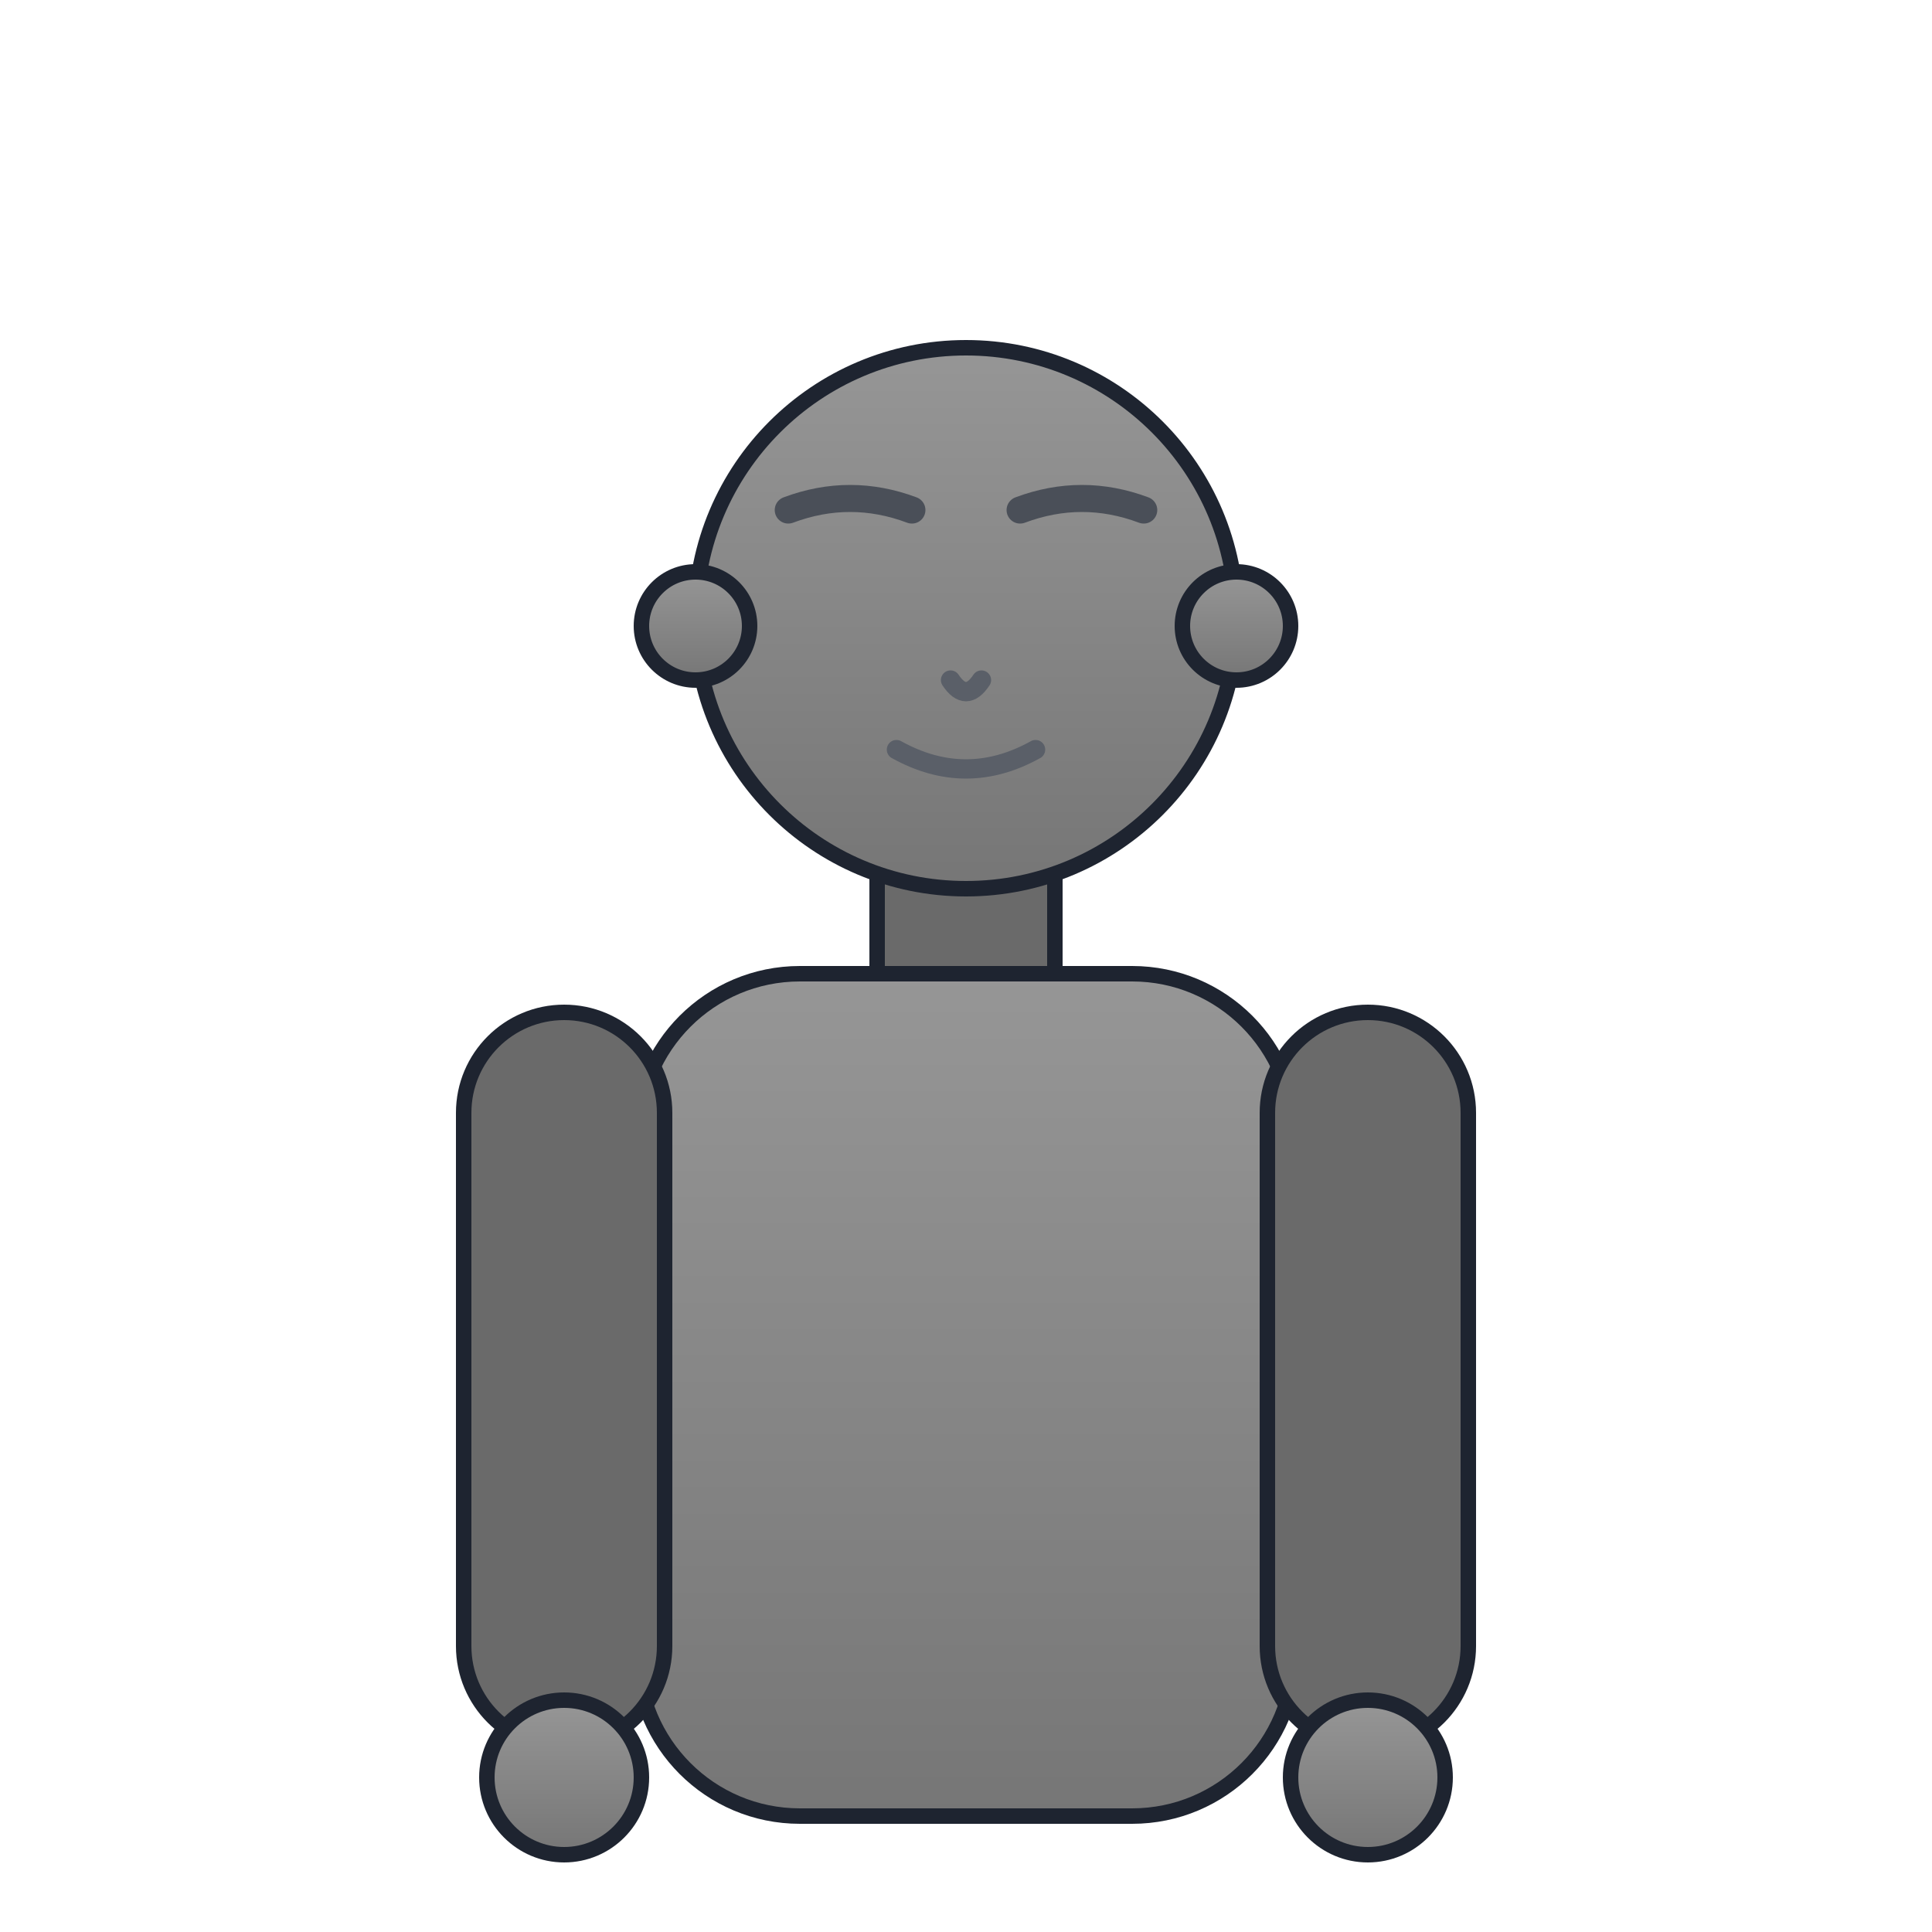
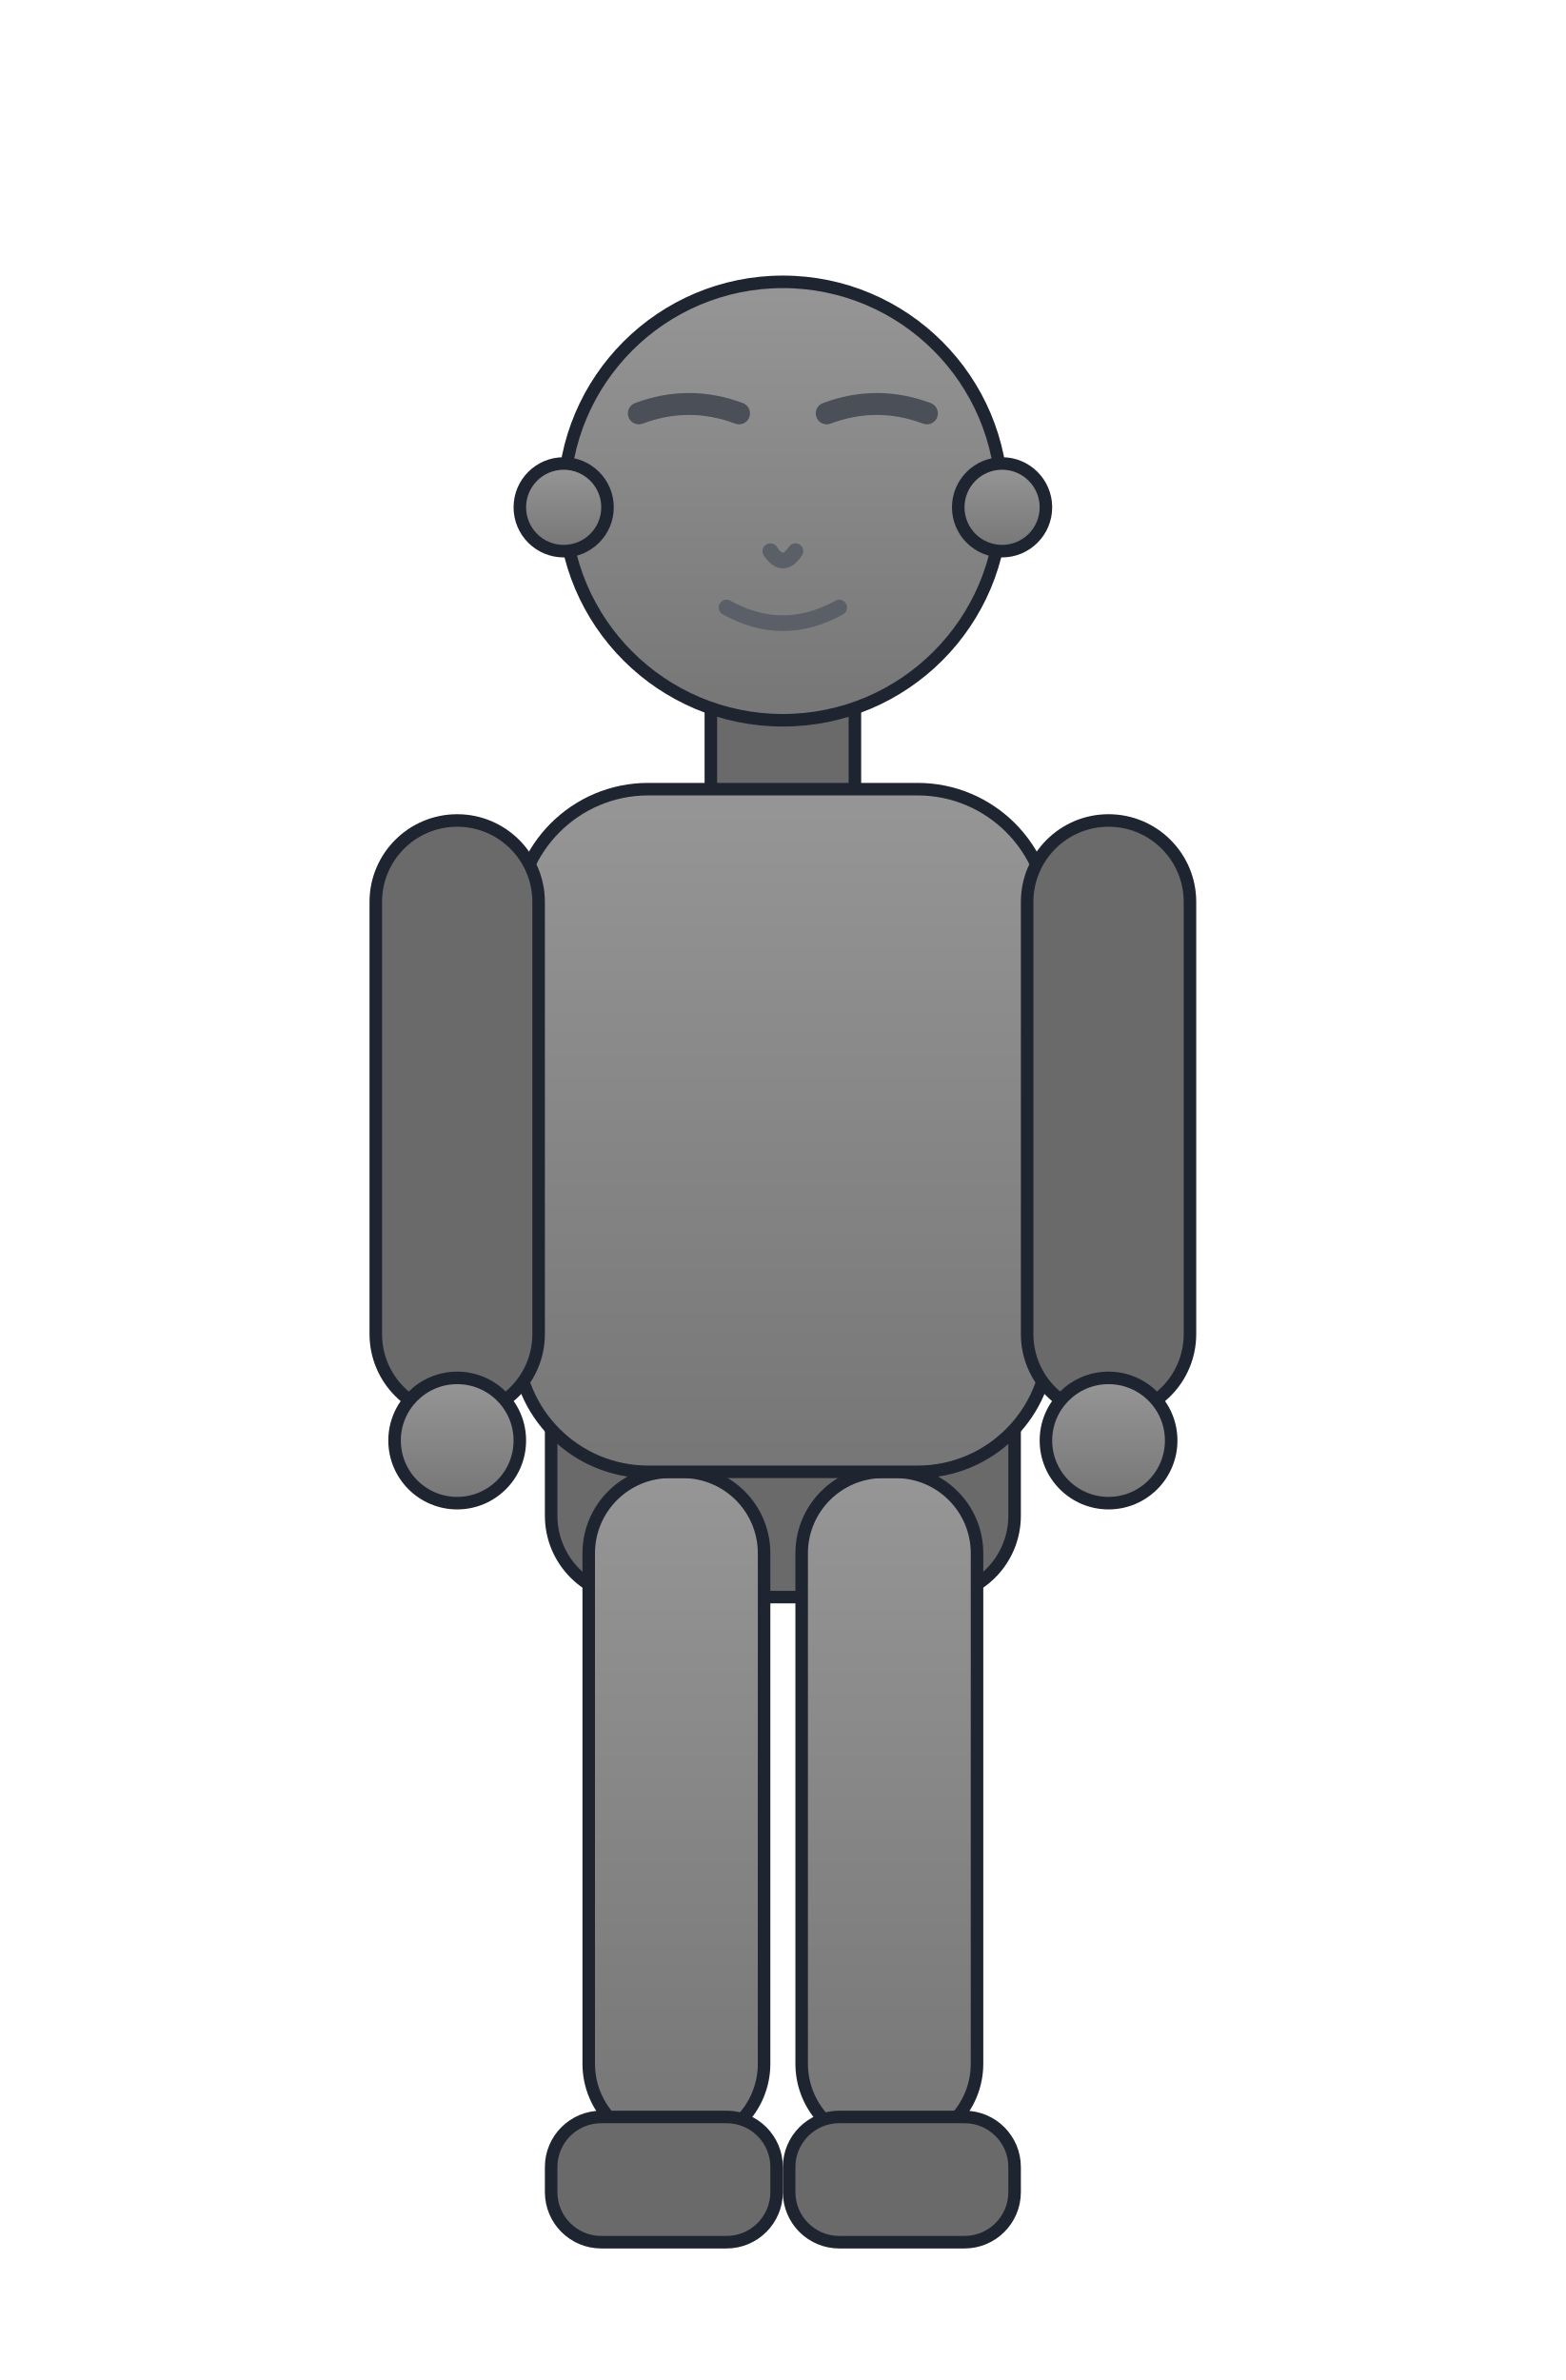
- <svg xmlns="http://www.w3.org/2000/svg" viewBox="0 0 500 500" width="500" height="500">
+ <svg xmlns="http://www.w3.org/2000/svg" viewBox="0 0 500 760" width="500" height="760">
  <defs>
    <linearGradient id="skinGrad" x1="0" y1="0" x2="0" y2="1">
      <stop offset="0" stop-color="#969696" />
      <stop offset="1" stop-color="#767676" />
    </linearGradient>
    <linearGradient id="hairGrad" x1="0" y1="0" x2="0" y2="1">
      <stop offset="0" stop-color="#5c5c5c" />
      <stop offset="1" stop-color="#3c3c3c" />
    </linearGradient>
    <linearGradient id="wallGrad" x1="0" y1="0" x2="0" y2="1">
      <stop offset="0" stop-color="#a6abb5" />
      <stop offset="1" stop-color="#898e99" />
    </linearGradient>
    <linearGradient id="floorGrad" x1="0" y1="0" x2="0" y2="1">
      <stop offset="0" stop-color="#5f5f5f" />
      <stop offset="1" stop-color="#424242" />
    </linearGradient>
    <linearGradient id="glassGrad" x1="0" y1="0" x2="1" y2="1">
      <stop offset="0" stop-color="#ddeaf7" />
      <stop offset="1" stop-color="#a9c6e0" />
    </linearGradient>
    <linearGradient id="woodGrad" x1="0" y1="0" x2="0" y2="1">
      <stop offset="0" stop-color="#b98d60" />
      <stop offset="1" stop-color="#8a6238" />
    </linearGradient>
    <linearGradient id="steelGrad" x1="0" y1="0" x2="0" y2="1">
      <stop offset="0" stop-color="#8b93a3" />
      <stop offset="1" stop-color="#5d6672" />
    </linearGradient>
  </defs>
  <g stroke="#1e2430" stroke-width="4" stroke-linejoin="round" stroke-linecap="round">
    <rect x="227" y="215" width="46" height="45" fill="#6a6a6a" rx="10" />
    <circle cx="250" cy="160" r="70" fill="url(#skinGrad)" />
    <circle cx="180" cy="162" r="14" fill="url(#skinGrad)" />
    <circle cx="320" cy="162" r="14" fill="url(#skinGrad)" />
    <path d="M204 132 Q220 126 236 132" stroke="#4a4f58" stroke-width="7" fill="none" />
    <path d="M264 132 Q280 126 296 132" stroke="#4a4f58" stroke-width="7" fill="none" />
    <path d="M246 176 Q250 182 254 176" stroke="#5a5f68" stroke-width="5" fill="none" />
    <path d="M232 194 Q250 204 268 194" stroke="#5a5f68" stroke-width="5" fill="none" />
+     <rect x="176" y="430" width="148" height="80" rx="26" fill="#6a6a6a" />
+     <rect x="188" y="470" width="56" height="215" rx="26" fill="url(#skinGrad)" />
+     <rect x="256" y="470" width="56" height="215" rx="26" fill="url(#skinGrad)" />
+     <rect x="176" y="676" width="72" height="40" rx="16" fill="#6a6a6a" />
+     <rect x="252" y="676" width="72" height="40" rx="16" fill="#6a6a6a" />
    <rect x="165" y="252" width="170" height="218" rx="42" fill="url(#skinGrad)" />
    <rect x="120" y="262" width="52" height="190" rx="26" fill="#6a6a6a" />
    <rect x="328" y="262" width="52" height="190" rx="26" fill="#6a6a6a" />
    <circle cx="146" cy="460" r="20" fill="url(#skinGrad)" />
    <circle cx="354" cy="460" r="20" fill="url(#skinGrad)" />
  </g>
</svg>
